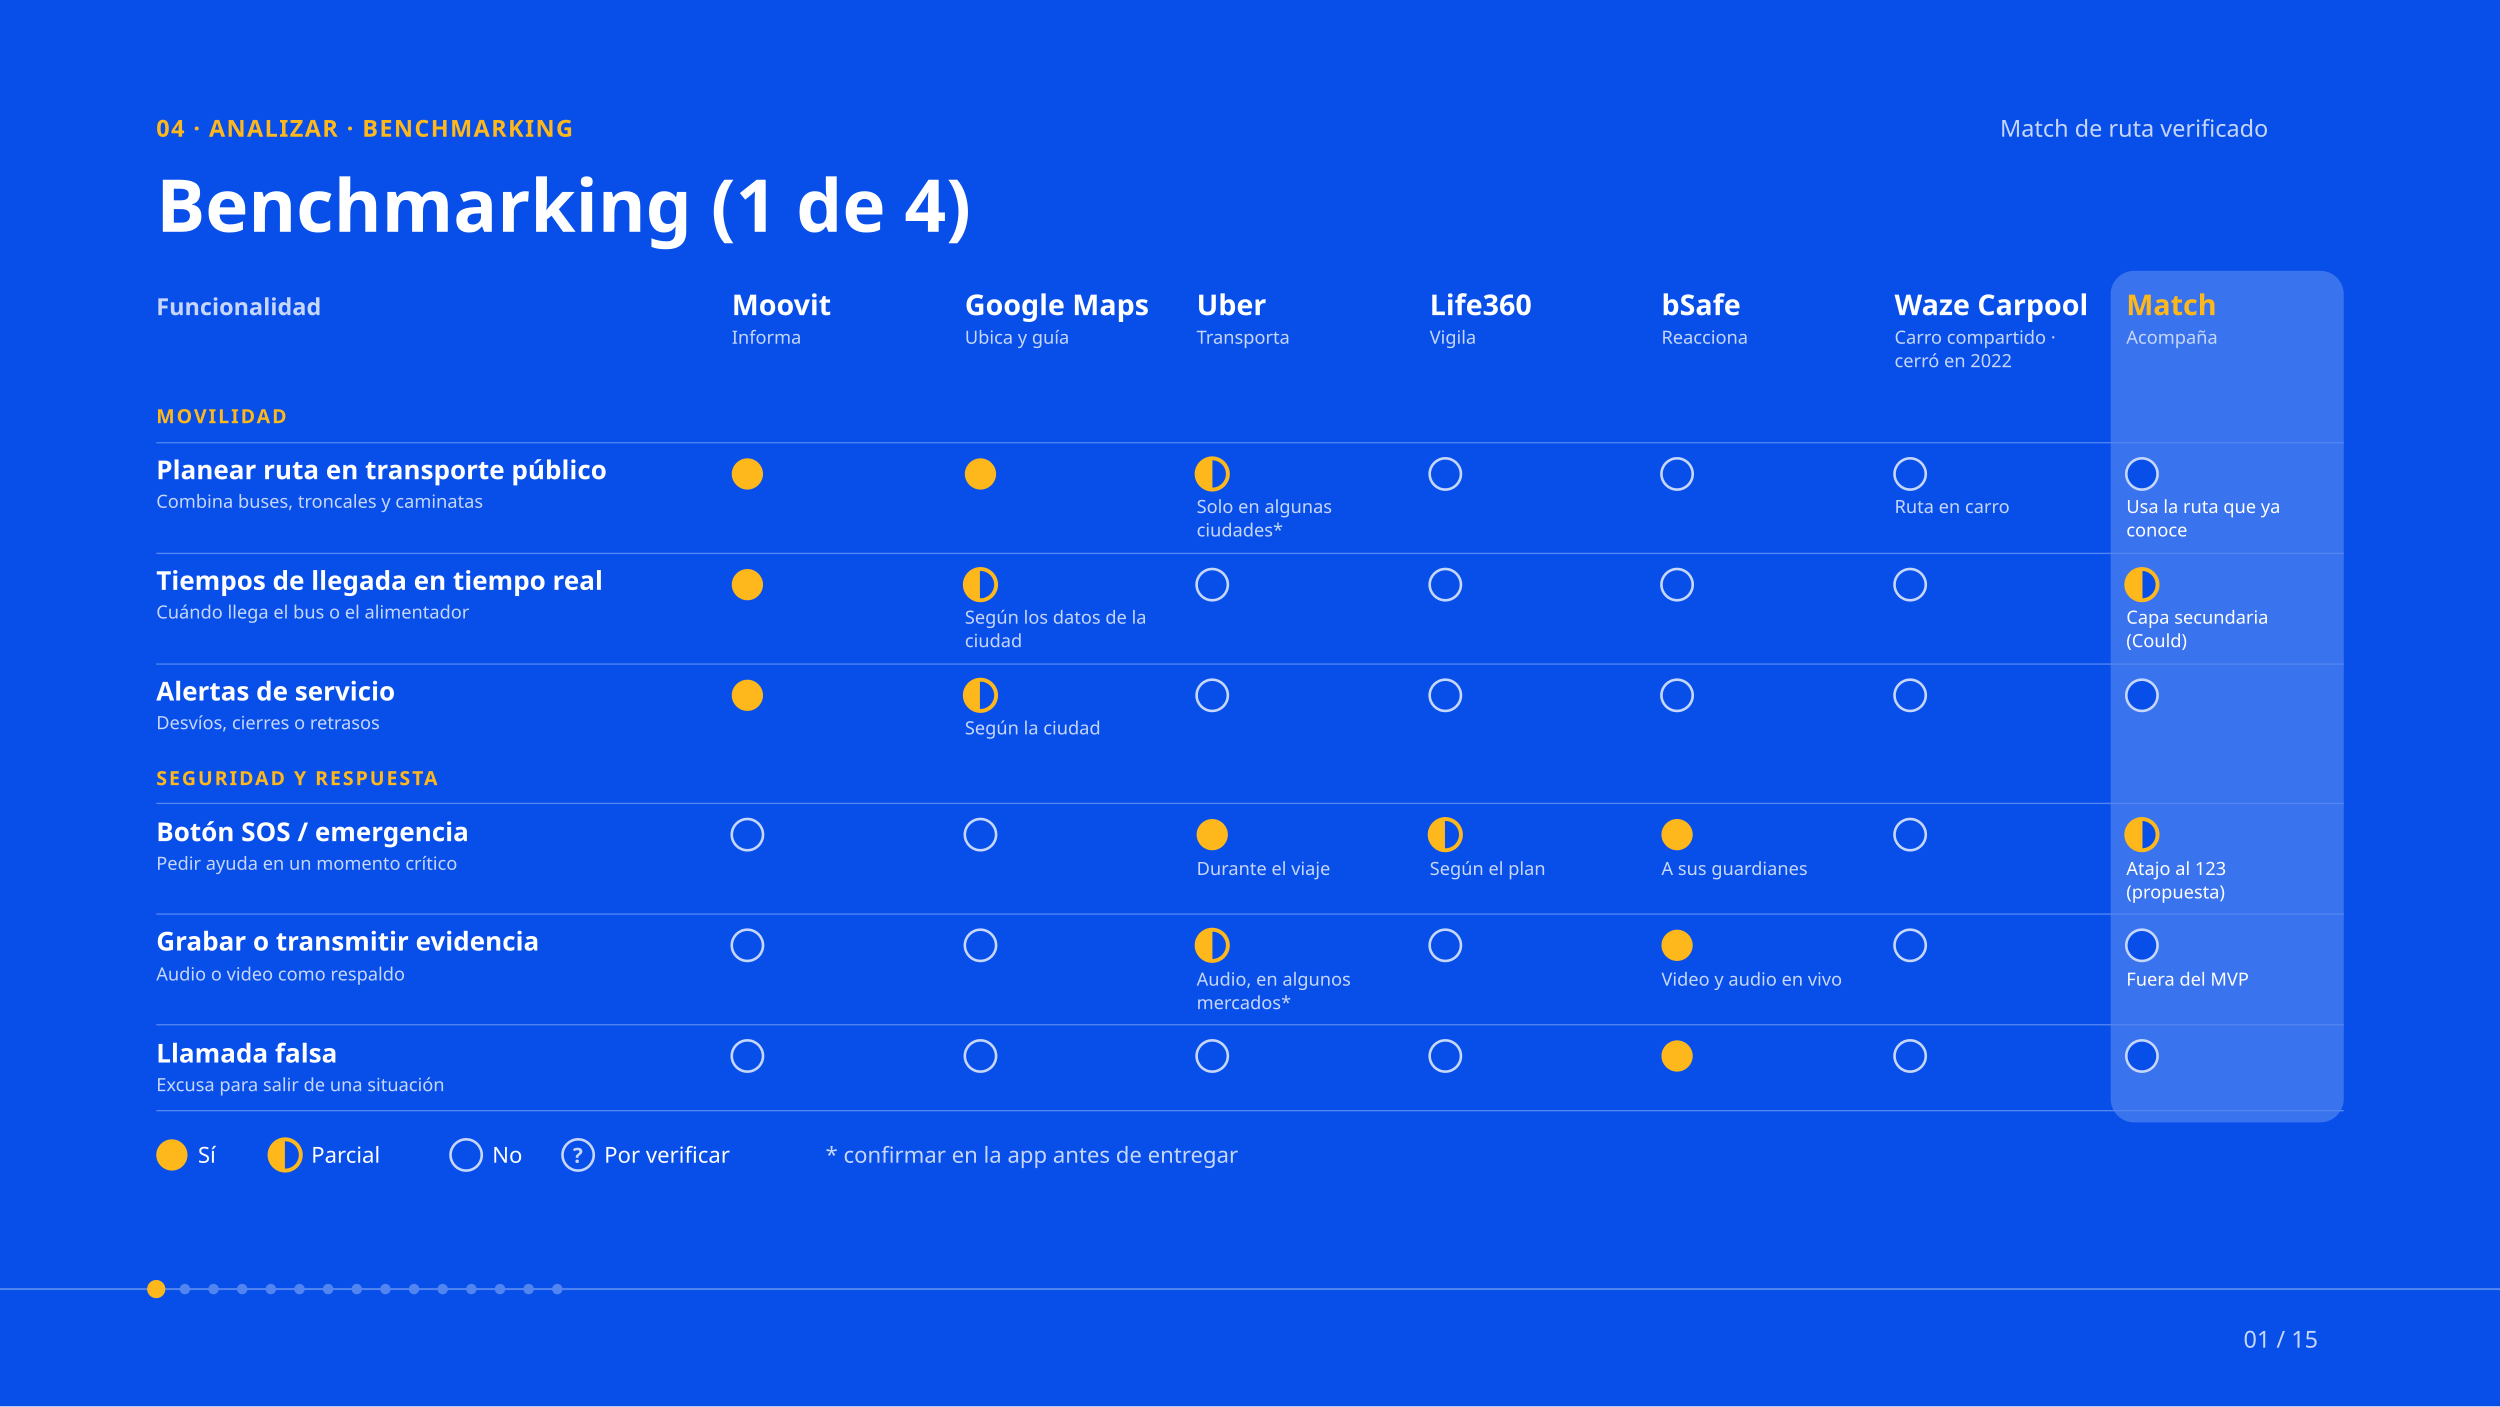
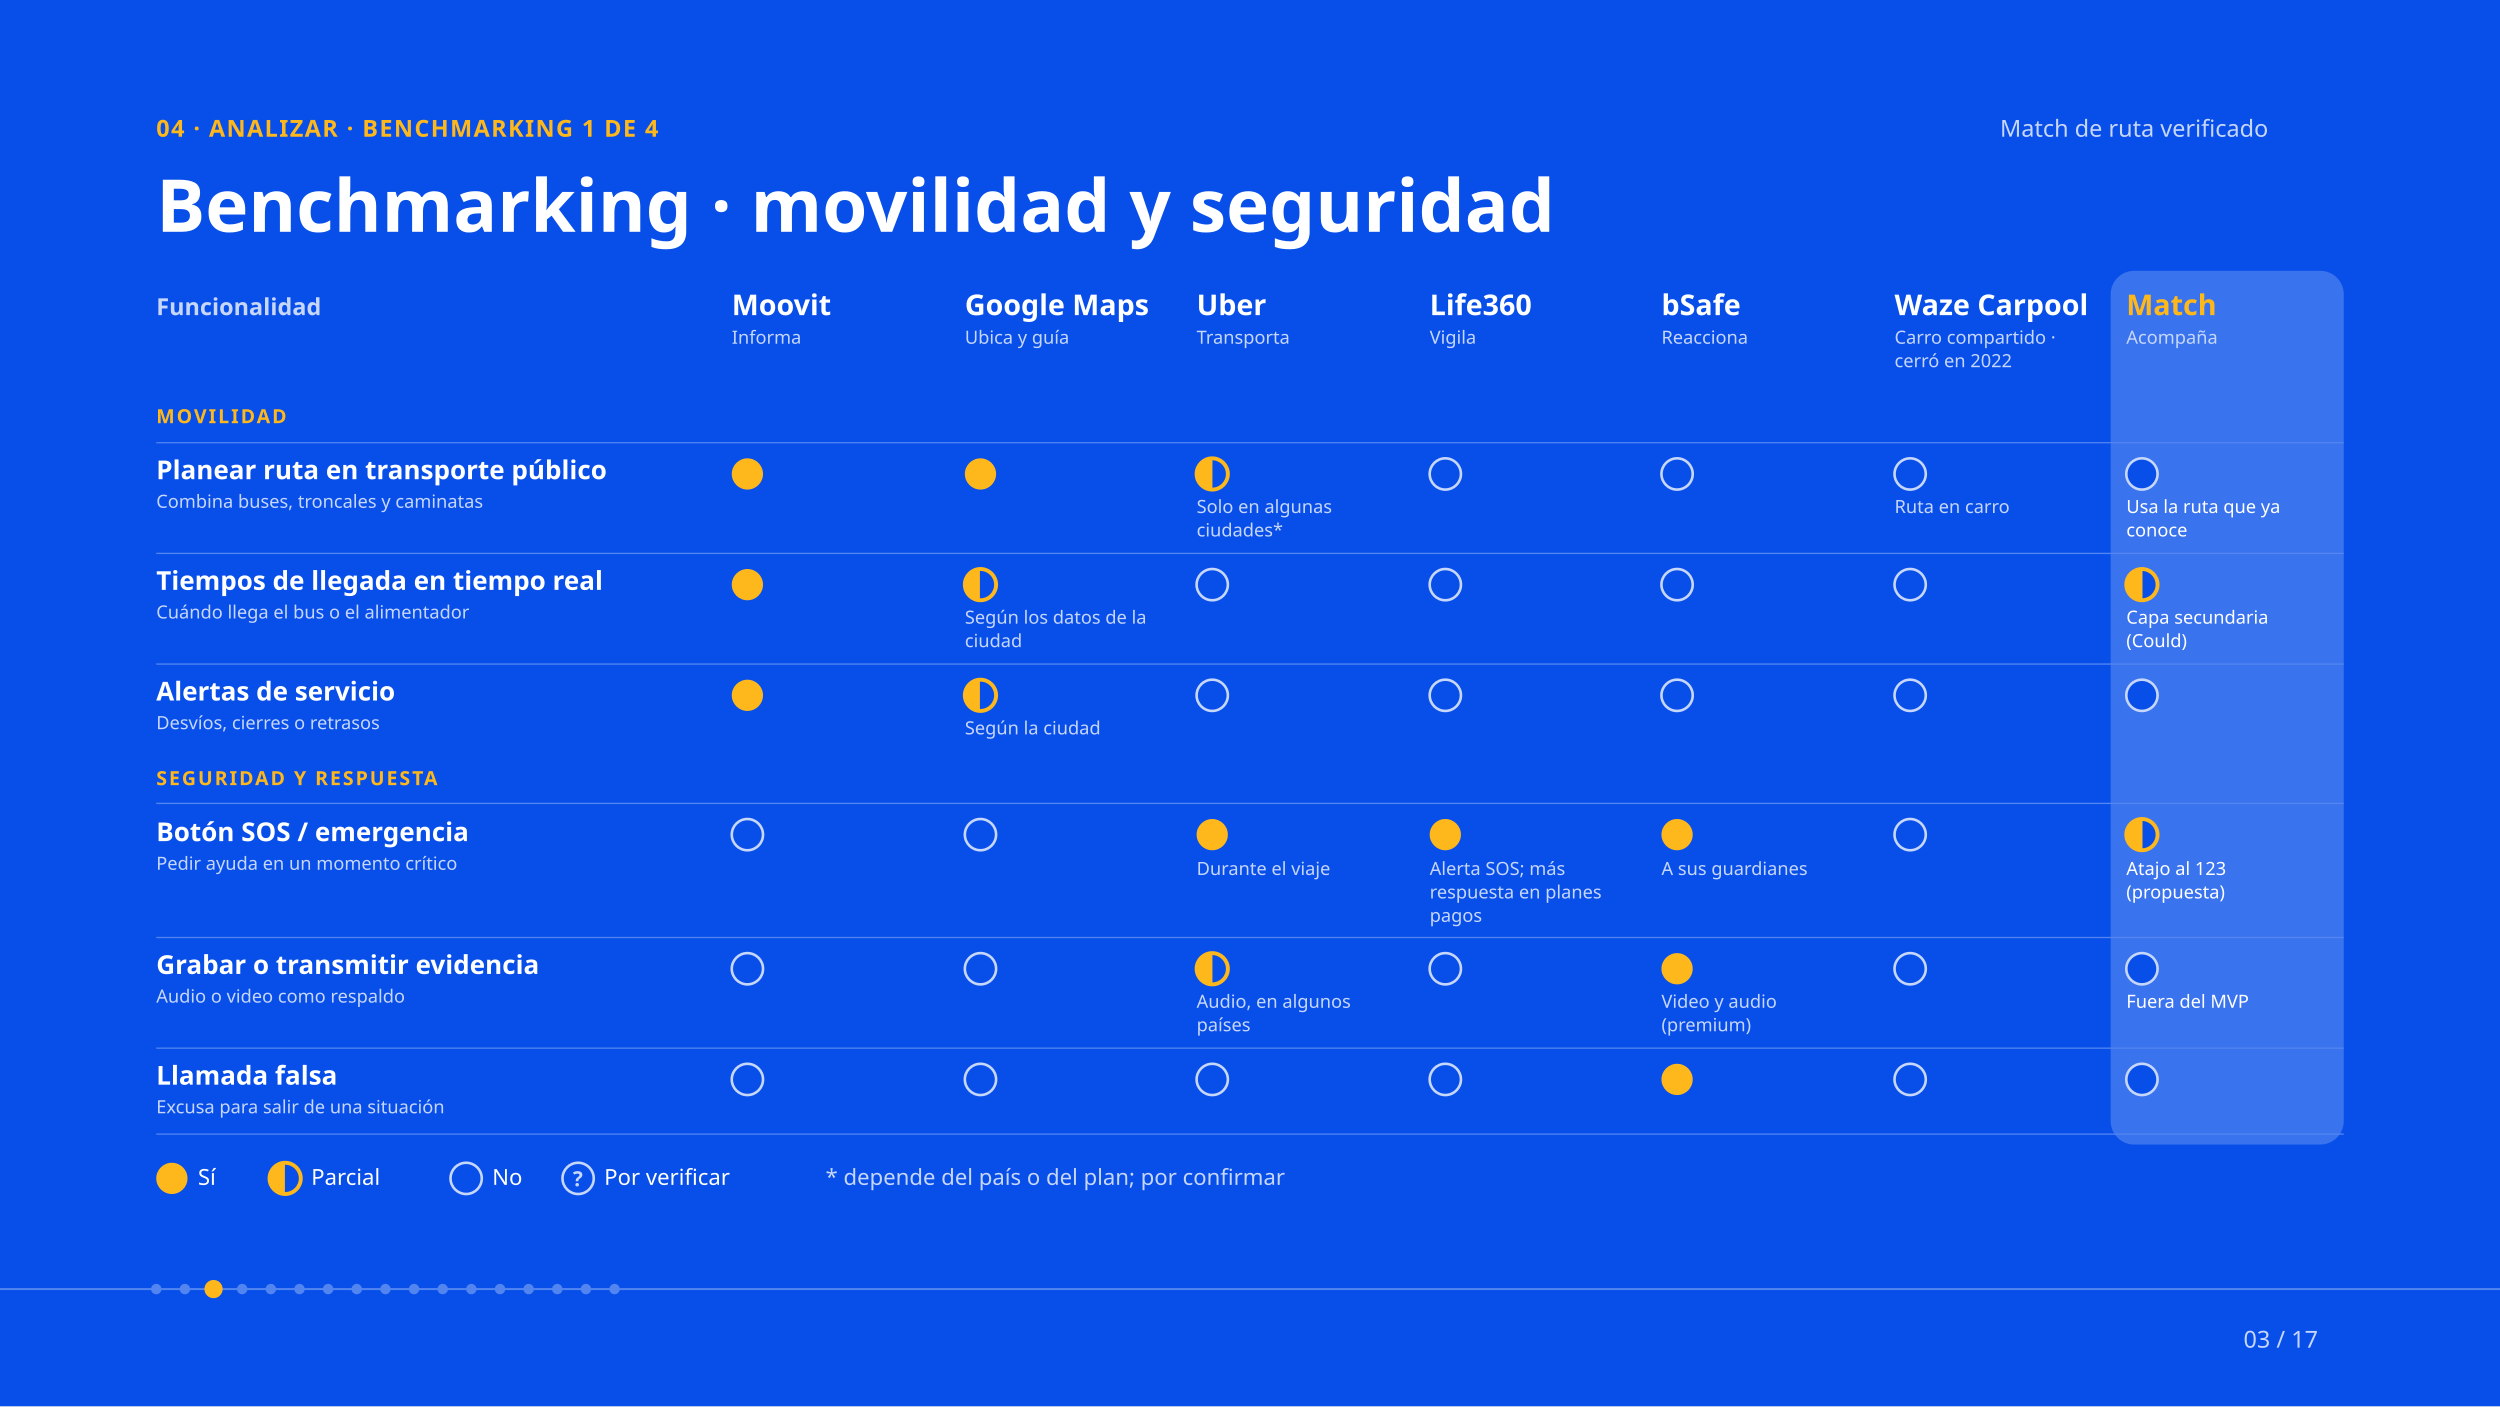
<svg xmlns="http://www.w3.org/2000/svg" width="1920" height="1080" viewBox="0 0 1920 1080">
  <rect id="Fondo" x="0" y="0" width="1920" height="1080" fill="#084FE9" />
  <text y="105" font-family="Space Mono" font-size="18" font-weight="700" fill="#FFB81C" letter-spacing="1.08">
-     <tspan x="120" dy="0">04 · ANALIZAR · BENCHMARKING</tspan>
+     <tspan x="120" dy="0">04 · ANALIZAR · BENCHMARKING 1 DE 4</tspan>
  </text>
  <text y="105" font-family="Space Mono" font-size="18" font-weight="400" fill="#C7D7FB">
    <tspan x="1536" dy="0">Match de ruta verificado</tspan>
  </text>
  <text y="178" font-family="Space Grotesk" font-size="56" font-weight="700" fill="#FFFFFF">
-     <tspan x="120" dy="0">Benchmarking (1 de 4)</tspan>
+     <tspan x="120" dy="0">Benchmarking · movilidad y seguridad</tspan>
  </text>
  <path d="M 0 990 L 1920 990" fill="none" stroke="#5285F0" stroke-width="1.5" stroke-linejoin="round" />
-   <circle cx="120" cy="990" r="7" fill="#FFB81C" />
+   <circle cx="120" cy="990" r="4" fill="#5285F0" />
  <circle cx="142" cy="990" r="4" fill="#5285F0" />
-   <circle cx="164" cy="990" r="4" fill="#5285F0" />
+   <circle cx="164" cy="990" r="7" fill="#FFB81C" />
  <circle cx="186" cy="990" r="4" fill="#5285F0" />
  <circle cx="208" cy="990" r="4" fill="#5285F0" />
  <circle cx="230" cy="990" r="4" fill="#5285F0" />
  <circle cx="252" cy="990" r="4" fill="#5285F0" />
  <circle cx="274" cy="990" r="4" fill="#5285F0" />
  <circle cx="296" cy="990" r="4" fill="#5285F0" />
  <circle cx="318" cy="990" r="4" fill="#5285F0" />
  <circle cx="340" cy="990" r="4" fill="#5285F0" />
  <circle cx="362" cy="990" r="4" fill="#5285F0" />
  <circle cx="384" cy="990" r="4" fill="#5285F0" />
  <circle cx="406" cy="990" r="4" fill="#5285F0" />
  <circle cx="428" cy="990" r="4" fill="#5285F0" />
+   <circle cx="450" cy="990" r="4" fill="#5285F0" />
+   <circle cx="472" cy="990" r="4" fill="#5285F0" />
  <text y="1035" font-family="Space Mono" font-size="18" font-weight="400" fill="#C7D7FB">
-     <tspan x="1723" dy="0">01 / 15</tspan>
-   </text>
-   <rect x="1621" y="208" width="179" height="654" fill="#3A73EE" rx="18" ry="18" />
+     <tspan x="1723" dy="0">03 / 17</tspan>
+   </text>
+   <rect x="1621" y="208" width="179" height="671" fill="#3A73EE" rx="18" ry="18" />
  <text y="242" font-family="Space Grotesk" font-size="22" font-weight="700" fill="#FFFFFF">
    <tspan x="562" dy="0">Moovit</tspan>
  </text>
  <text y="264" font-family="Space Mono" font-size="14" font-weight="400" fill="#C7D7FB">
    <tspan x="562" dy="0">Informa</tspan>
  </text>
  <text y="242" font-family="Space Grotesk" font-size="22" font-weight="700" fill="#FFFFFF">
    <tspan x="741" dy="0">Google Maps</tspan>
  </text>
  <text y="264" font-family="Space Mono" font-size="14" font-weight="400" fill="#C7D7FB">
    <tspan x="741" dy="0">Ubica y guía</tspan>
  </text>
  <text y="242" font-family="Space Grotesk" font-size="22" font-weight="700" fill="#FFFFFF">
    <tspan x="919" dy="0">Uber</tspan>
  </text>
  <text y="264" font-family="Space Mono" font-size="14" font-weight="400" fill="#C7D7FB">
    <tspan x="919" dy="0">Transporta</tspan>
  </text>
  <text y="242" font-family="Space Grotesk" font-size="22" font-weight="700" fill="#FFFFFF">
    <tspan x="1098" dy="0">Life360</tspan>
  </text>
  <text y="264" font-family="Space Mono" font-size="14" font-weight="400" fill="#C7D7FB">
    <tspan x="1098" dy="0">Vigila</tspan>
  </text>
  <text y="242" font-family="Space Grotesk" font-size="22" font-weight="700" fill="#FFFFFF">
    <tspan x="1276" dy="0">bSafe</tspan>
  </text>
  <text y="264" font-family="Space Mono" font-size="14" font-weight="400" fill="#C7D7FB">
    <tspan x="1276" dy="0">Reacciona</tspan>
  </text>
  <text y="242" font-family="Space Grotesk" font-size="22" font-weight="700" fill="#FFFFFF">
    <tspan x="1455" dy="0">Waze Carpool</tspan>
  </text>
  <text y="264" font-family="Space Mono" font-size="14" font-weight="400" fill="#C7D7FB">
    <tspan x="1455" dy="0">Carro compartido ·</tspan>
    <tspan x="1455" dy="18">cerró en 2022</tspan>
  </text>
  <text y="242" font-family="Space Grotesk" font-size="22" font-weight="700" fill="#FFB81C">
    <tspan x="1633" dy="0">Match</tspan>
  </text>
  <text y="264" font-family="Space Mono" font-size="14" font-weight="400" fill="#C7D7FB">
    <tspan x="1633" dy="0">Acompaña</tspan>
  </text>
  <text y="242" font-family="Space Mono" font-size="18" font-weight="700" fill="#C7D7FB">
    <tspan x="120" dy="0">Funcionalidad</tspan>
  </text>
  <text y="325" font-family="Space Mono" font-size="15" font-weight="700" fill="#FFB81C" letter-spacing="1.50">
    <tspan x="120" dy="0">MOVILIDAD</tspan>
  </text>
  <path d="M 120 340 L 1800 340" fill="none" stroke="#5285F0" stroke-width="1" stroke-linejoin="round" />
  <text y="368" font-family="Space Grotesk" font-size="20" font-weight="700" fill="#FFFFFF">
    <tspan x="120" dy="0">Planear ruta en transporte público</tspan>
  </text>
  <text y="390" font-family="Space Grotesk" font-size="14" font-weight="400" fill="#C7D7FB">
    <tspan x="120" dy="0">Combina buses, troncales y caminatas</tspan>
  </text>
  <circle cx="574" cy="364" r="12" fill="#FFB81C" />
  <circle cx="753" cy="364" r="12" fill="#FFB81C" />
  <circle cx="931" cy="364" r="12" fill="#084FE9" stroke="#FFB81C" stroke-width="3" />
  <path d="M 931.143 351.6 A 12 12 0 0 0 931.143 375.6 Z" fill="#FFB81C" />
  <text y="394" font-family="Space Grotesk" font-size="14" font-weight="400" fill="#C7D7FB">
    <tspan x="919" dy="0">Solo en algunas</tspan>
    <tspan x="919" dy="18">ciudades*</tspan>
  </text>
  <circle cx="1110" cy="364" r="12" fill="#084FE9" stroke="#C7D7FB" stroke-width="2" />
  <circle cx="1288" cy="364" r="12" fill="#084FE9" stroke="#C7D7FB" stroke-width="2" />
  <circle cx="1467" cy="364" r="12" fill="#084FE9" stroke="#C7D7FB" stroke-width="2" />
  <text y="394" font-family="Space Grotesk" font-size="14" font-weight="400" fill="#C7D7FB">
    <tspan x="1455" dy="0">Ruta en carro</tspan>
  </text>
  <circle cx="1645" cy="364" r="12" fill="#084FE9" stroke="#C7D7FB" stroke-width="2" />
  <text y="394" font-family="Space Grotesk" font-size="14" font-weight="400" fill="#FFFFFF">
    <tspan x="1633" dy="0">Usa la ruta que ya</tspan>
    <tspan x="1633" dy="18">conoce</tspan>
  </text>
  <path d="M 120 425 L 1800 425" fill="none" stroke="#5285F0" stroke-width="1" stroke-linejoin="round" />
  <text y="453" font-family="Space Grotesk" font-size="20" font-weight="700" fill="#FFFFFF">
    <tspan x="120" dy="0">Tiempos de llegada en tiempo real</tspan>
  </text>
  <text y="475" font-family="Space Grotesk" font-size="14" font-weight="400" fill="#C7D7FB">
    <tspan x="120" dy="0">Cuándo llega el bus o el alimentador</tspan>
  </text>
  <circle cx="574" cy="449" r="12" fill="#FFB81C" />
  <circle cx="753" cy="449" r="12" fill="#084FE9" stroke="#FFB81C" stroke-width="3" />
  <path d="M 752.571 436.6 A 12 12 0 0 0 752.571 460.6 Z" fill="#FFB81C" />
  <text y="479" font-family="Space Grotesk" font-size="14" font-weight="400" fill="#C7D7FB">
    <tspan x="741" dy="0">Según los datos de la</tspan>
    <tspan x="741" dy="18">ciudad</tspan>
  </text>
  <circle cx="931" cy="449" r="12" fill="#084FE9" stroke="#C7D7FB" stroke-width="2" />
  <circle cx="1110" cy="449" r="12" fill="#084FE9" stroke="#C7D7FB" stroke-width="2" />
  <circle cx="1288" cy="449" r="12" fill="#084FE9" stroke="#C7D7FB" stroke-width="2" />
  <circle cx="1467" cy="449" r="12" fill="#084FE9" stroke="#C7D7FB" stroke-width="2" />
  <circle cx="1645" cy="449" r="12" fill="#084FE9" stroke="#FFB81C" stroke-width="3" />
  <path d="M 1645.429 436.6 A 12 12 0 0 0 1645.429 460.6 Z" fill="#FFB81C" />
  <text y="479" font-family="Space Grotesk" font-size="14" font-weight="400" fill="#FFFFFF">
    <tspan x="1633" dy="0">Capa secundaria</tspan>
    <tspan x="1633" dy="18">(Could)</tspan>
  </text>
  <path d="M 120 510 L 1800 510" fill="none" stroke="#5285F0" stroke-width="1" stroke-linejoin="round" />
  <text y="538" font-family="Space Grotesk" font-size="20" font-weight="700" fill="#FFFFFF">
    <tspan x="120" dy="0">Alertas de servicio</tspan>
  </text>
  <text y="560" font-family="Space Grotesk" font-size="14" font-weight="400" fill="#C7D7FB">
    <tspan x="120" dy="0">Desvíos, cierres o retrasos</tspan>
  </text>
  <circle cx="574" cy="534" r="12" fill="#FFB81C" />
  <circle cx="753" cy="534" r="12" fill="#084FE9" stroke="#FFB81C" stroke-width="3" />
  <path d="M 752.571 521.6 A 12 12 0 0 0 752.571 545.6 Z" fill="#FFB81C" />
  <text y="564" font-family="Space Grotesk" font-size="14" font-weight="400" fill="#C7D7FB">
    <tspan x="741" dy="0">Según la ciudad</tspan>
  </text>
  <circle cx="931" cy="534" r="12" fill="#084FE9" stroke="#C7D7FB" stroke-width="2" />
  <circle cx="1110" cy="534" r="12" fill="#084FE9" stroke="#C7D7FB" stroke-width="2" />
  <circle cx="1288" cy="534" r="12" fill="#084FE9" stroke="#C7D7FB" stroke-width="2" />
  <circle cx="1467" cy="534" r="12" fill="#084FE9" stroke="#C7D7FB" stroke-width="2" />
  <circle cx="1645" cy="534" r="12" fill="#084FE9" stroke="#C7D7FB" stroke-width="2" />
  <text y="603" font-family="Space Mono" font-size="15" font-weight="700" fill="#FFB81C" letter-spacing="1.50">
    <tspan x="120" dy="0">SEGURIDAD Y RESPUESTA</tspan>
  </text>
  <path d="M 120 617 L 1800 617" fill="none" stroke="#5285F0" stroke-width="1" stroke-linejoin="round" />
  <text y="646" font-family="Space Grotesk" font-size="20" font-weight="700" fill="#FFFFFF">
    <tspan x="120" dy="0">Botón SOS / emergencia</tspan>
  </text>
  <text y="668" font-family="Space Grotesk" font-size="14" font-weight="400" fill="#C7D7FB">
    <tspan x="120" dy="0">Pedir ayuda en un momento crítico</tspan>
  </text>
  <circle cx="574" cy="641" r="12" fill="#084FE9" stroke="#C7D7FB" stroke-width="2" />
  <circle cx="753" cy="641" r="12" fill="#084FE9" stroke="#C7D7FB" stroke-width="2" />
  <circle cx="931" cy="641" r="12" fill="#FFB81C" />
  <text y="672" font-family="Space Grotesk" font-size="14" font-weight="400" fill="#C7D7FB">
    <tspan x="919" dy="0">Durante el viaje</tspan>
  </text>
-   <circle cx="1110" cy="641" r="12" fill="#084FE9" stroke="#FFB81C" stroke-width="3" />
-   <path d="M 1109.714 629.1 A 12 12 0 0 0 1109.714 653.1 Z" fill="#FFB81C" />
+   <circle cx="1110" cy="641" r="12" fill="#FFB81C" />
  <text y="672" font-family="Space Grotesk" font-size="14" font-weight="400" fill="#C7D7FB">
-     <tspan x="1098" dy="0">Según el plan</tspan>
+     <tspan x="1098" dy="0">Alerta SOS; más</tspan>
+     <tspan x="1098" dy="18">respuesta en planes</tspan>
+     <tspan x="1098" dy="18">pagos</tspan>
  </text>
  <circle cx="1288" cy="641" r="12" fill="#FFB81C" />
  <text y="672" font-family="Space Grotesk" font-size="14" font-weight="400" fill="#C7D7FB">
    <tspan x="1276" dy="0">A sus guardianes</tspan>
  </text>
  <circle cx="1467" cy="641" r="12" fill="#084FE9" stroke="#C7D7FB" stroke-width="2" />
  <circle cx="1645" cy="641" r="12" fill="#084FE9" stroke="#FFB81C" stroke-width="3" />
  <path d="M 1645.429 629.1 A 12 12 0 0 0 1645.429 653.1 Z" fill="#FFB81C" />
  <text y="672" font-family="Space Grotesk" font-size="14" font-weight="400" fill="#FFFFFF">
    <tspan x="1633" dy="0">Atajo al 123</tspan>
    <tspan x="1633" dy="18">(propuesta)</tspan>
  </text>
-   <path d="M 120 702 L 1800 702" fill="none" stroke="#5285F0" stroke-width="1" stroke-linejoin="round" />
-   <text y="730" font-family="Space Grotesk" font-size="20" font-weight="700" fill="#FFFFFF">
+   <path d="M 120 720 L 1800 720" fill="none" stroke="#5285F0" stroke-width="1" stroke-linejoin="round" />
+   <text y="748" font-family="Space Grotesk" font-size="20" font-weight="700" fill="#FFFFFF">
    <tspan x="120" dy="0">Grabar o transmitir evidencia</tspan>
  </text>
-   <text y="753" font-family="Space Grotesk" font-size="14" font-weight="400" fill="#C7D7FB">
+   <text y="770" font-family="Space Grotesk" font-size="14" font-weight="400" fill="#C7D7FB">
    <tspan x="120" dy="0">Audio o video como respaldo</tspan>
  </text>
-   <circle cx="574" cy="726" r="12" fill="#084FE9" stroke="#C7D7FB" stroke-width="2" />
-   <circle cx="753" cy="726" r="12" fill="#084FE9" stroke="#C7D7FB" stroke-width="2" />
-   <circle cx="931" cy="726" r="12" fill="#084FE9" stroke="#FFB81C" stroke-width="3" />
-   <path d="M 931.143 714.1 A 12 12 0 0 0 931.143 738.1 Z" fill="#FFB81C" />
-   <text y="757" font-family="Space Grotesk" font-size="14" font-weight="400" fill="#C7D7FB">
+   <circle cx="574" cy="744" r="12" fill="#084FE9" stroke="#C7D7FB" stroke-width="2" />
+   <circle cx="753" cy="744" r="12" fill="#084FE9" stroke="#C7D7FB" stroke-width="2" />
+   <circle cx="931" cy="744" r="12" fill="#084FE9" stroke="#FFB81C" stroke-width="3" />
+   <path d="M 931.143 731.6 A 12 12 0 0 0 931.143 755.6 Z" fill="#FFB81C" />
+   <text y="774" font-family="Space Grotesk" font-size="14" font-weight="400" fill="#C7D7FB">
    <tspan x="919" dy="0">Audio, en algunos</tspan>
-     <tspan x="919" dy="18">mercados*</tspan>
-   </text>
-   <circle cx="1110" cy="726" r="12" fill="#084FE9" stroke="#C7D7FB" stroke-width="2" />
-   <circle cx="1288" cy="726" r="12" fill="#FFB81C" />
-   <text y="757" font-family="Space Grotesk" font-size="14" font-weight="400" fill="#C7D7FB">
-     <tspan x="1276" dy="0">Video y audio en vivo</tspan>
-   </text>
-   <circle cx="1467" cy="726" r="12" fill="#084FE9" stroke="#C7D7FB" stroke-width="2" />
-   <circle cx="1645" cy="726" r="12" fill="#084FE9" stroke="#C7D7FB" stroke-width="2" />
-   <text y="757" font-family="Space Grotesk" font-size="14" font-weight="400" fill="#FFFFFF">
+     <tspan x="919" dy="18">países</tspan>
+   </text>
+   <circle cx="1110" cy="744" r="12" fill="#084FE9" stroke="#C7D7FB" stroke-width="2" />
+   <circle cx="1288" cy="744" r="12" fill="#FFB81C" />
+   <text y="774" font-family="Space Grotesk" font-size="14" font-weight="400" fill="#C7D7FB">
+     <tspan x="1276" dy="0">Video y audio</tspan>
+     <tspan x="1276" dy="18">(premium)</tspan>
+   </text>
+   <circle cx="1467" cy="744" r="12" fill="#084FE9" stroke="#C7D7FB" stroke-width="2" />
+   <circle cx="1645" cy="744" r="12" fill="#084FE9" stroke="#C7D7FB" stroke-width="2" />
+   <text y="774" font-family="Space Grotesk" font-size="14" font-weight="400" fill="#FFFFFF">
    <tspan x="1633" dy="0">Fuera del MVP</tspan>
  </text>
-   <path d="M 120 787 L 1800 787" fill="none" stroke="#5285F0" stroke-width="1" stroke-linejoin="round" />
-   <text y="816" font-family="Space Grotesk" font-size="20" font-weight="700" fill="#FFFFFF">
+   <path d="M 120 805 L 1800 805" fill="none" stroke="#5285F0" stroke-width="1" stroke-linejoin="round" />
+   <text y="833" font-family="Space Grotesk" font-size="20" font-weight="700" fill="#FFFFFF">
    <tspan x="120" dy="0">Llamada falsa</tspan>
  </text>
-   <text y="838" font-family="Space Grotesk" font-size="14" font-weight="400" fill="#C7D7FB">
+   <text y="855" font-family="Space Grotesk" font-size="14" font-weight="400" fill="#C7D7FB">
    <tspan x="120" dy="0">Excusa para salir de una situación</tspan>
  </text>
-   <circle cx="574" cy="811" r="12" fill="#084FE9" stroke="#C7D7FB" stroke-width="2" />
-   <circle cx="753" cy="811" r="12" fill="#084FE9" stroke="#C7D7FB" stroke-width="2" />
-   <circle cx="931" cy="811" r="12" fill="#084FE9" stroke="#C7D7FB" stroke-width="2" />
-   <circle cx="1110" cy="811" r="12" fill="#084FE9" stroke="#C7D7FB" stroke-width="2" />
-   <circle cx="1288" cy="811" r="12" fill="#FFB81C" />
-   <circle cx="1467" cy="811" r="12" fill="#084FE9" stroke="#C7D7FB" stroke-width="2" />
-   <circle cx="1645" cy="811" r="12" fill="#084FE9" stroke="#C7D7FB" stroke-width="2" />
-   <path d="M 120 853 L 1800 853" fill="none" stroke="#5285F0" stroke-width="1" stroke-linejoin="round" />
-   <circle cx="132" cy="887" r="12" fill="#FFB81C" />
-   <text y="893" font-family="Space Mono" font-size="17" font-weight="400" fill="#FFFFFF">
+   <circle cx="574" cy="829" r="12" fill="#084FE9" stroke="#C7D7FB" stroke-width="2" />
+   <circle cx="753" cy="829" r="12" fill="#084FE9" stroke="#C7D7FB" stroke-width="2" />
+   <circle cx="931" cy="829" r="12" fill="#084FE9" stroke="#C7D7FB" stroke-width="2" />
+   <circle cx="1110" cy="829" r="12" fill="#084FE9" stroke="#C7D7FB" stroke-width="2" />
+   <circle cx="1288" cy="829" r="12" fill="#FFB81C" />
+   <circle cx="1467" cy="829" r="12" fill="#084FE9" stroke="#C7D7FB" stroke-width="2" />
+   <circle cx="1645" cy="829" r="12" fill="#084FE9" stroke="#C7D7FB" stroke-width="2" />
+   <path d="M 120 871 L 1800 871" fill="none" stroke="#5285F0" stroke-width="1" stroke-linejoin="round" />
+   <circle cx="132" cy="905" r="12" fill="#FFB81C" />
+   <text y="910" font-family="Space Mono" font-size="17" font-weight="400" fill="#FFFFFF">
    <tspan x="152" dy="0">Sí</tspan>
  </text>
-   <circle cx="219" cy="887" r="12" fill="#084FE9" stroke="#FFB81C" stroke-width="3" />
-   <path d="M 218.812 875.3 A 12 12 0 0 0 218.812 899.3 Z" fill="#FFB81C" />
-   <text y="893" font-family="Space Mono" font-size="17" font-weight="400" fill="#FFFFFF">
+   <circle cx="219" cy="905" r="12" fill="#084FE9" stroke="#FFB81C" stroke-width="3" />
+   <path d="M 218.812 892.8 A 12 12 0 0 0 218.812 916.8 Z" fill="#FFB81C" />
+   <text y="910" font-family="Space Mono" font-size="17" font-weight="400" fill="#FFFFFF">
    <tspan x="239" dy="0">Parcial</tspan>
  </text>
-   <circle cx="358" cy="887" r="12" fill="#084FE9" stroke="#C7D7FB" stroke-width="2" />
-   <text y="893" font-family="Space Mono" font-size="17" font-weight="400" fill="#FFFFFF">
+   <circle cx="358" cy="905" r="12" fill="#084FE9" stroke="#C7D7FB" stroke-width="2" />
+   <text y="910" font-family="Space Mono" font-size="17" font-weight="400" fill="#FFFFFF">
    <tspan x="378" dy="0">No</tspan>
  </text>
-   <circle cx="444" cy="887" r="12" fill="#084FE9" stroke="#C7D7FB" stroke-width="2" />
-   <text y="893" font-family="Space Mono" font-size="16" font-weight="700" fill="#C7D7FB">
+   <circle cx="444" cy="905" r="12" fill="#084FE9" stroke="#C7D7FB" stroke-width="2" />
+   <text y="911" font-family="Space Mono" font-size="16" font-weight="700" fill="#C7D7FB">
    <tspan x="440" dy="0">?</tspan>
  </text>
-   <text y="893" font-family="Space Mono" font-size="17" font-weight="400" fill="#FFFFFF">
+   <text y="910" font-family="Space Mono" font-size="17" font-weight="400" fill="#FFFFFF">
    <tspan x="464" dy="0">Por verificar</tspan>
  </text>
-   <text y="893" font-family="Space Mono" font-size="17" font-weight="400" fill="#C7D7FB">
-     <tspan x="634" dy="0">* confirmar en la app antes de entregar</tspan>
+   <text y="910" font-family="Space Mono" font-size="17" font-weight="400" fill="#C7D7FB">
+     <tspan x="634" dy="0">* depende del país o del plan; por confirmar</tspan>
  </text>
</svg>
